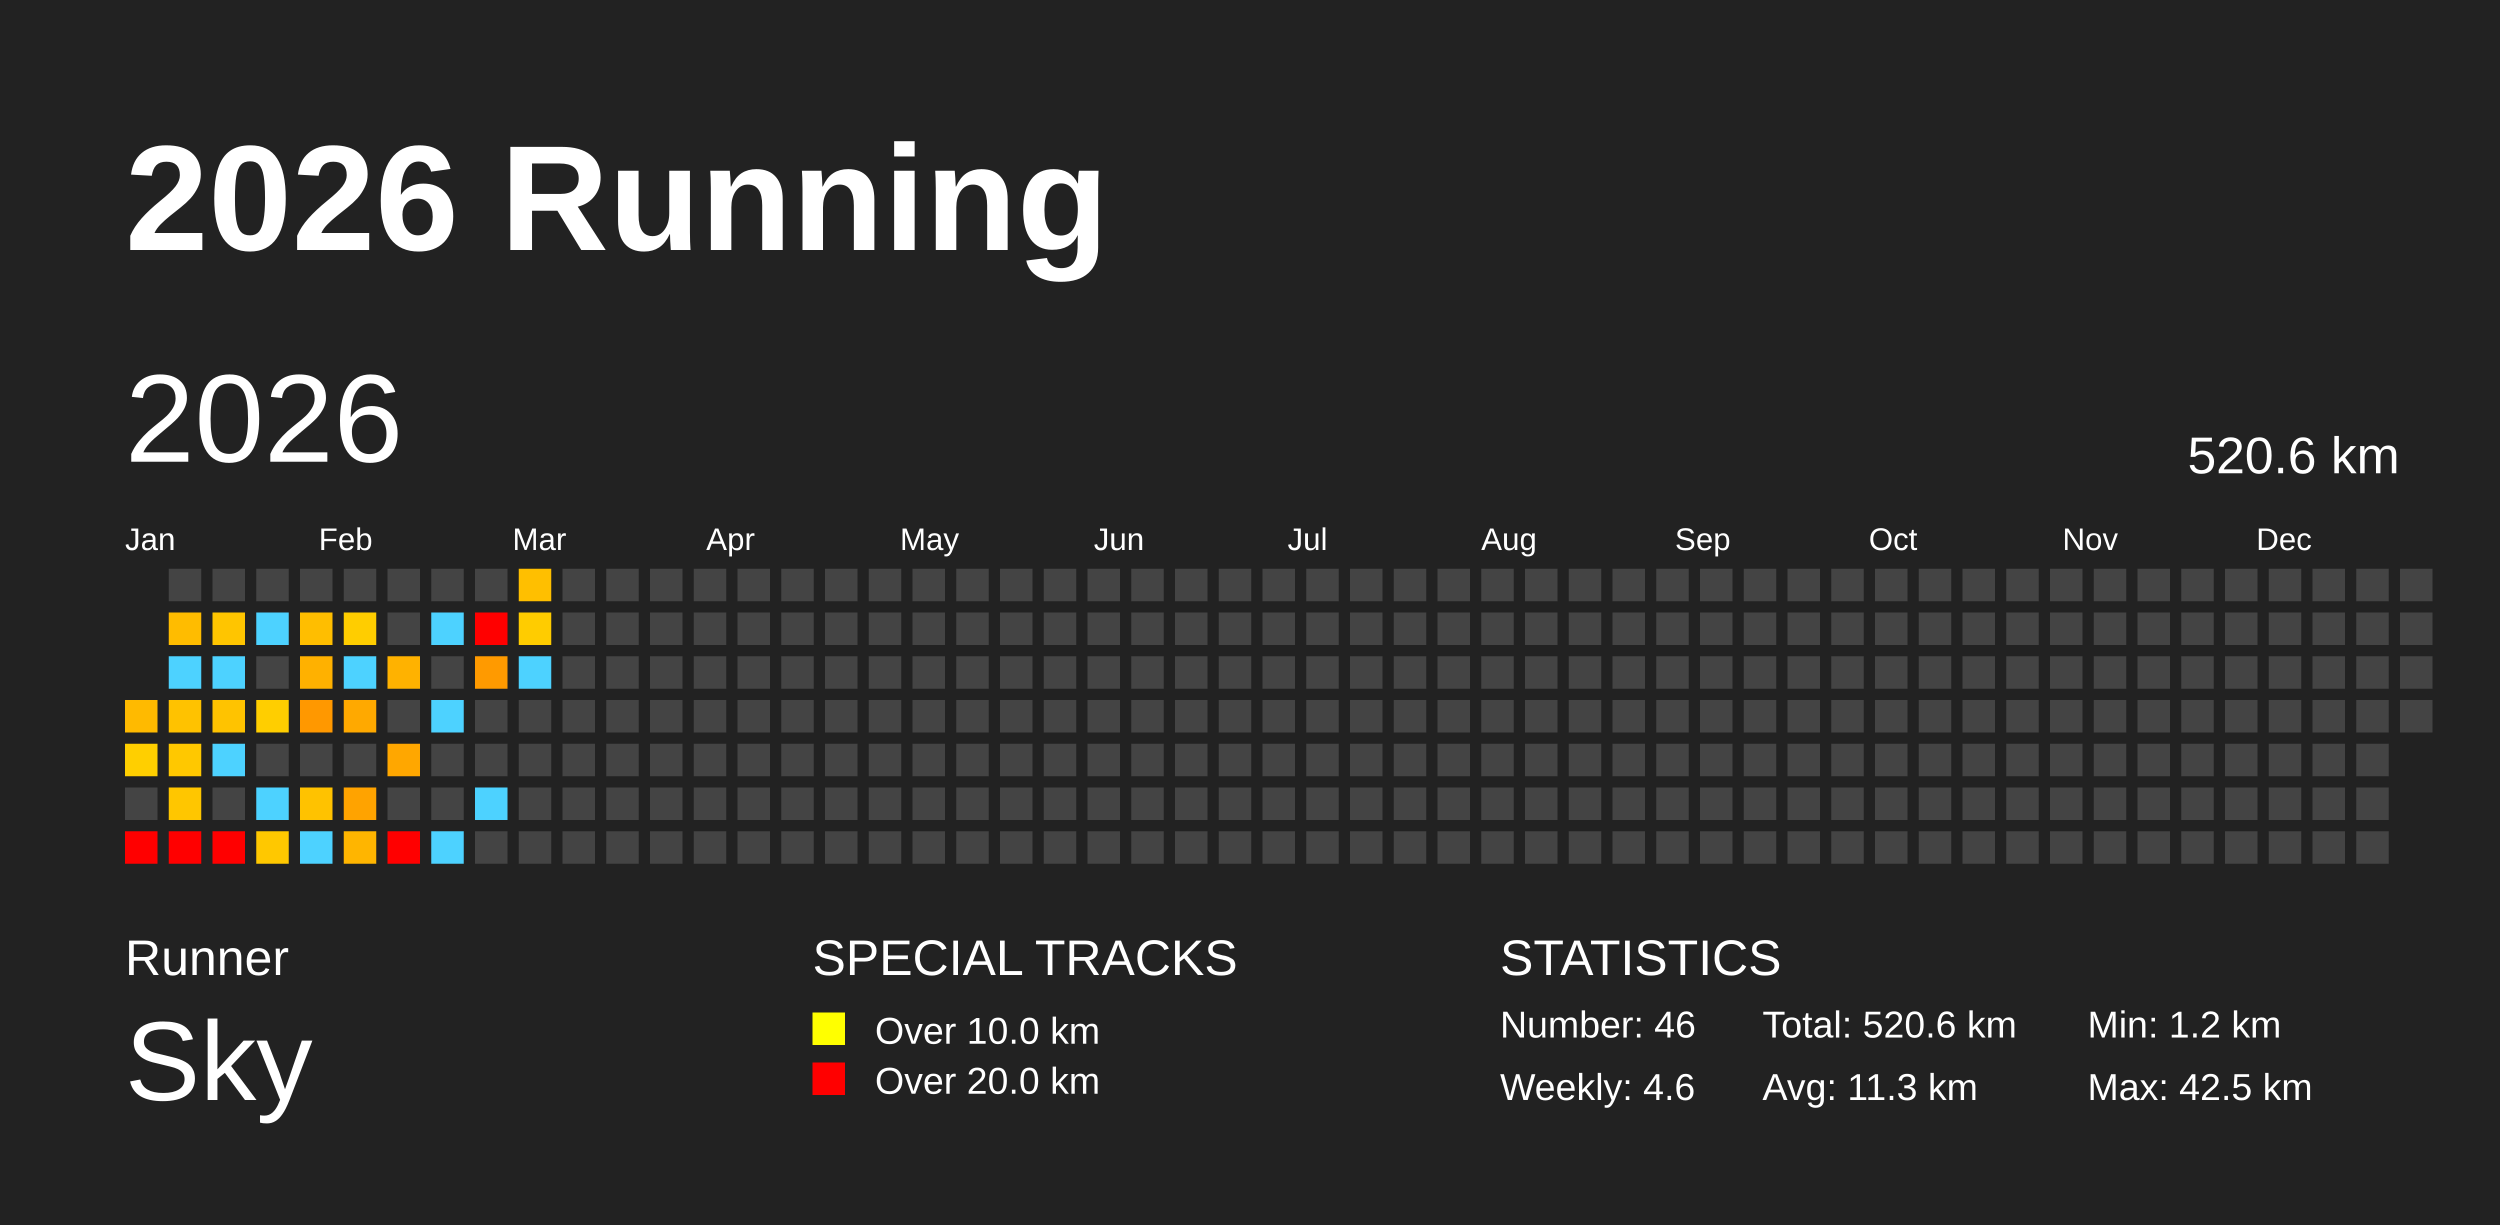
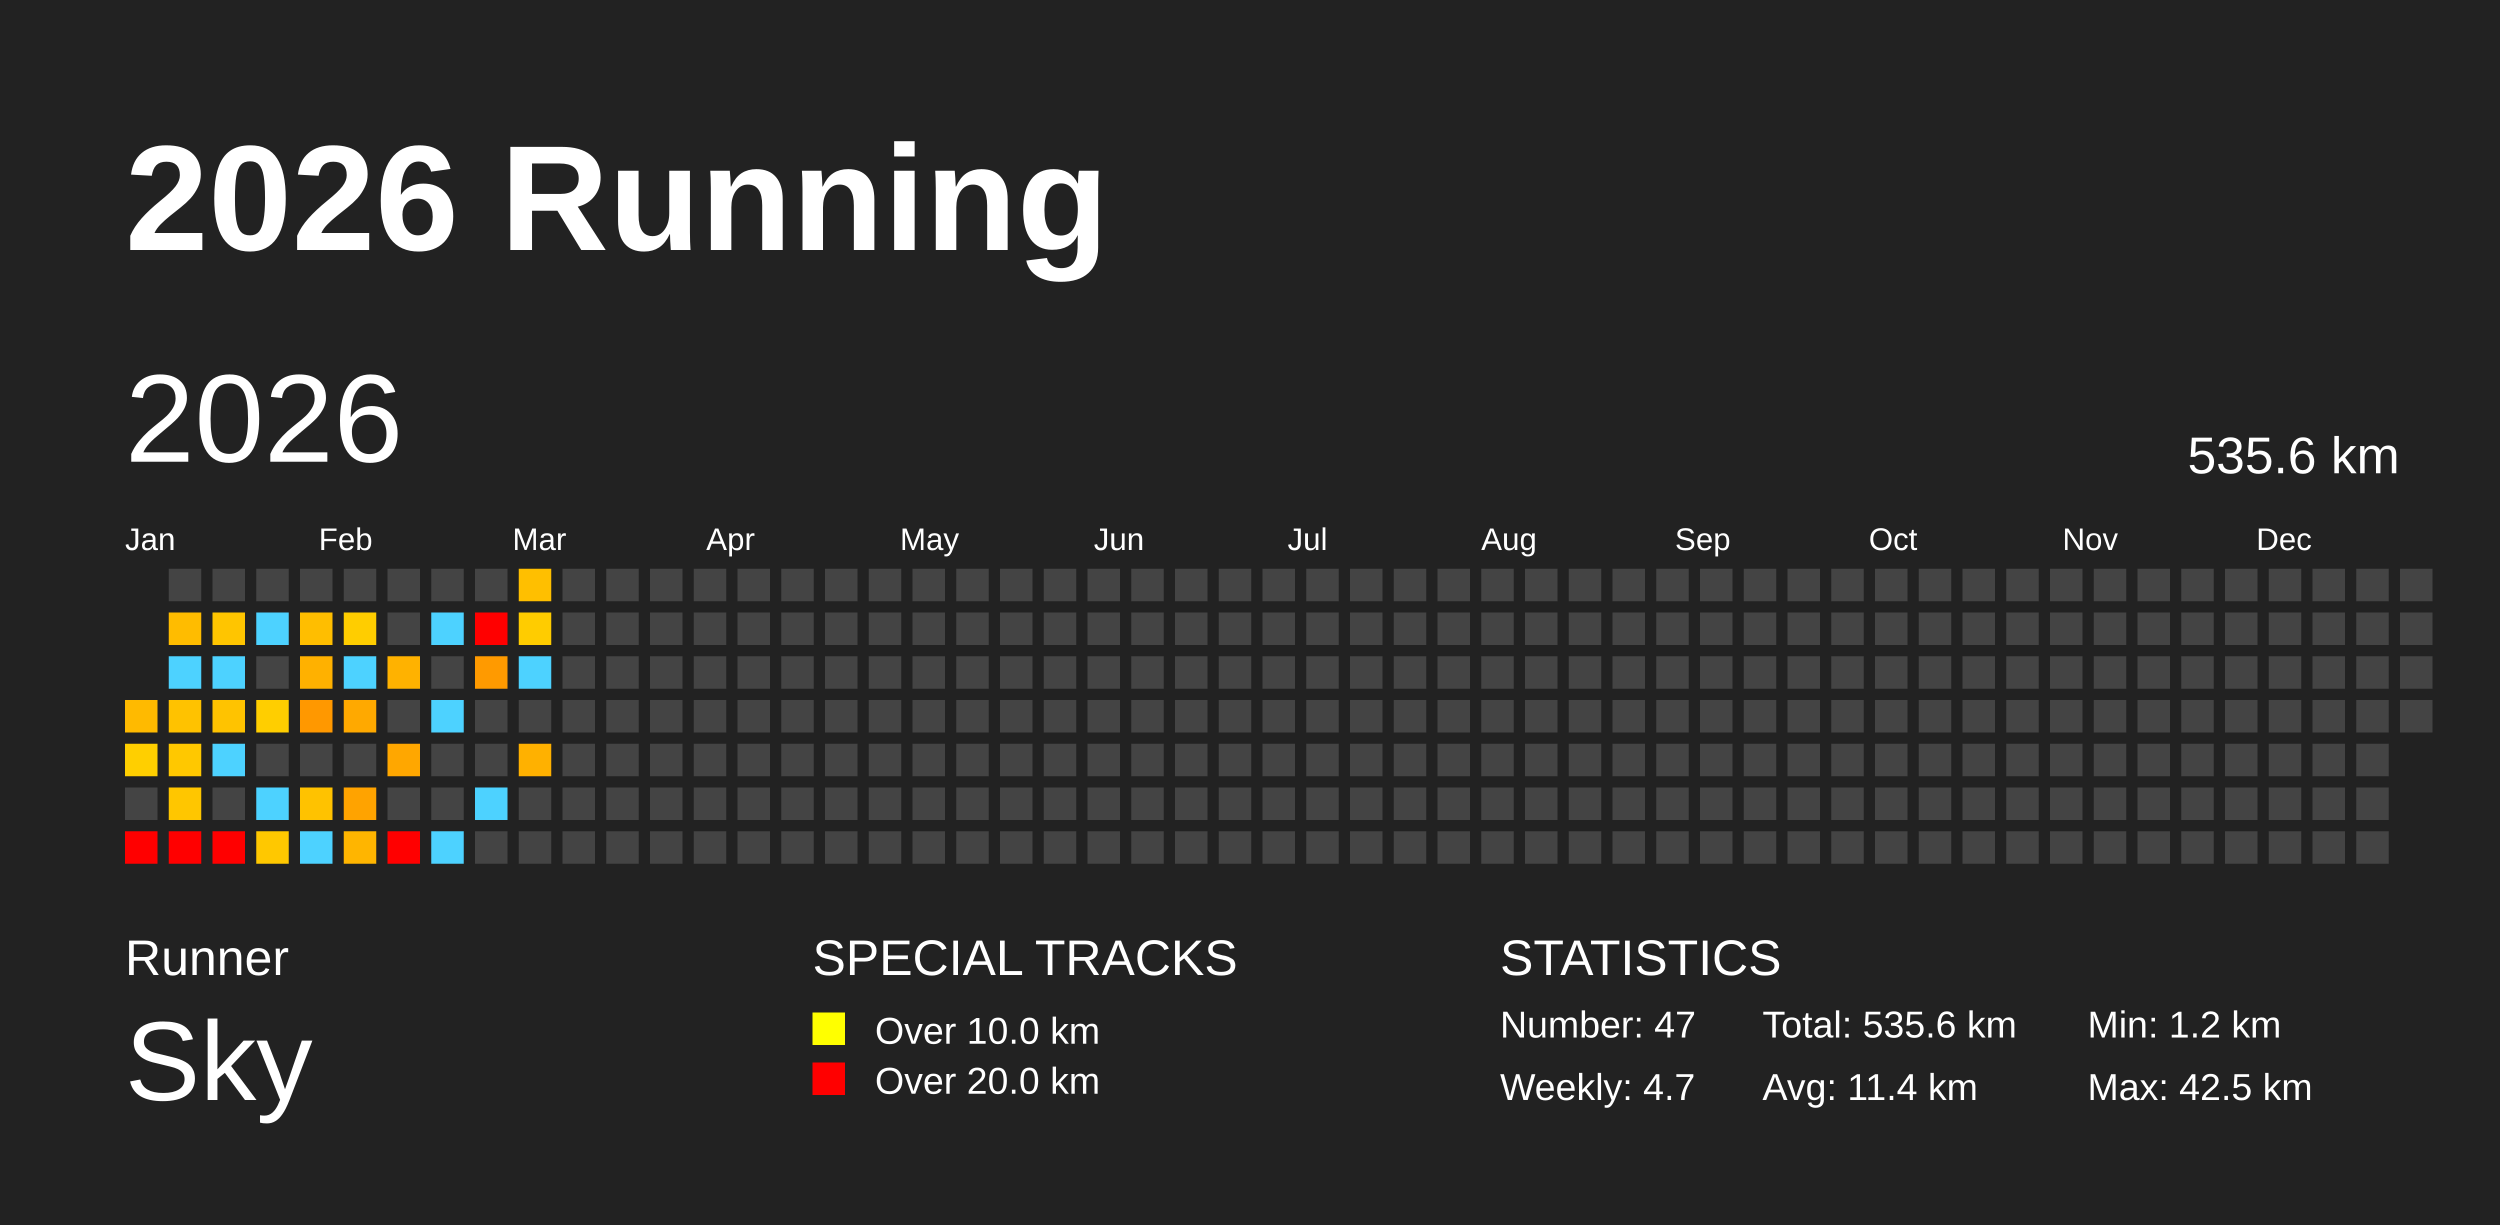
<svg xmlns="http://www.w3.org/2000/svg" baseProfile="full" height="98mm" version="1.1" viewBox="0,0,200,98" width="200mm">
  <defs />
  <rect fill="#222222" height="98" width="200" x="0" y="0" />
  <text fill="#FFFFFF" style="font-size:12px; font-family:Arial; font-weight:bold;" x="10" y="20">2026 Running</text>
  <text fill="#FFFFFF" style="font-size:4px; font-family:Arial" x="10" y="78">Runner</text>
  <text fill="#FFFFFF" style="font-size:9px; font-family:Arial" x="10" y="88">Sky</text>
  <text fill="#FFFFFF" style="font-size:4px; font-family:Arial" x="65" y="78">SPECIAL TRACKS</text>
  <rect fill="yellow" height="2.6" width="2.6" x="65" y="81" />
  <text fill="#FFFFFF" style="font-size:3px; font-family:Arial" x="70" y="83.5">Over 10.0 km</text>
  <rect fill="red" height="2.6" width="2.6" x="65" y="85" />
  <text fill="#FFFFFF" style="font-size:3px; font-family:Arial" x="70" y="87.5">Over 20.0 km</text>
  <text fill="#FFFFFF" style="font-size:4px; font-family:Arial" x="120" y="78">STATISTICS</text>
-   <text fill="#FFFFFF" style="font-size:3px; font-family:Arial" x="120" y="83">Number: 46</text>
-   <text fill="#FFFFFF" style="font-size:3px; font-family:Arial" x="120" y="88">Weekly: 4.6</text>
-   <text fill="#FFFFFF" style="font-size:3px; font-family:Arial" x="141" y="83">Total: 520.6 km</text>
-   <text fill="#FFFFFF" style="font-size:3px; font-family:Arial" x="141" y="88">Avg: 11.3 km</text>
+   <text fill="#FFFFFF" style="font-size:3px; font-family:Arial" x="120" y="83">Number: 47</text>
+   <text fill="#FFFFFF" style="font-size:3px; font-family:Arial" x="120" y="88">Weekly: 4.7</text>
+   <text fill="#FFFFFF" style="font-size:3px; font-family:Arial" x="141" y="83">Total: 535.6 km</text>
+   <text fill="#FFFFFF" style="font-size:3px; font-family:Arial" x="141" y="88">Avg: 11.4 km</text>
  <text fill="#FFFFFF" style="font-size:3px; font-family:Arial" x="167" y="83">Min: 1.2 km</text>
  <text fill="#FFFFFF" style="font-size:3px; font-family:Arial" x="167" y="88">Max: 42.5 km</text>
  <text dominant-baseline="hanging" fill="#FFFFFF" style="font-size:10.0px; font-family:Arial;" x="10" y="30">2026</text>
-   <text dominant-baseline="hanging" fill="#FFFFFF" style="font-size:4.125px; font-family:Arial;" x="175" y="35">520.6 km</text>
+   <text dominant-baseline="hanging" fill="#FFFFFF" style="font-size:4.125px; font-family:Arial;" x="175" y="35">535.6 km</text>
  <text fill="#FFFFFF" style="font-size:2.5px; font-family:Arial" x="10.0" y="44">Jan</text>
  <text fill="#FFFFFF" style="font-size:2.5px; font-family:Arial" x="25.5" y="44">Feb</text>
  <text fill="#FFFFFF" style="font-size:2.5px; font-family:Arial" x="41.0" y="44">Mar</text>
  <text fill="#FFFFFF" style="font-size:2.5px; font-family:Arial" x="56.5" y="44">Apr</text>
  <text fill="#FFFFFF" style="font-size:2.5px; font-family:Arial" x="72.0" y="44">May</text>
  <text fill="#FFFFFF" style="font-size:2.5px; font-family:Arial" x="87.5" y="44">Jun</text>
  <text fill="#FFFFFF" style="font-size:2.5px; font-family:Arial" x="103.0" y="44">Jul</text>
  <text fill="#FFFFFF" style="font-size:2.5px; font-family:Arial" x="118.5" y="44">Aug</text>
  <text fill="#FFFFFF" style="font-size:2.5px; font-family:Arial" x="134.0" y="44">Sep</text>
  <text fill="#FFFFFF" style="font-size:2.5px; font-family:Arial" x="149.5" y="44">Oct</text>
  <text fill="#FFFFFF" style="font-size:2.5px; font-family:Arial" x="165.0" y="44">Nov</text>
  <text fill="#FFFFFF" style="font-size:2.5px; font-family:Arial" x="180.5" y="44">Dec</text>
  <rect fill="#ffba00" height="2.6" width="2.6" x="10.0" y="56.0" />
  <rect fill="#ffcf00" height="2.6" width="2.6" x="10.0" y="59.5" />
  <rect fill="#444444" height="2.6" width="2.6" x="10.0" y="63.0" />
  <rect fill="red" height="2.6" width="2.6" x="10.0" y="66.5" />
  <rect fill="#444444" height="2.6" width="2.6" x="13.5" y="45.5" />
  <rect fill="#ffbc00" height="2.6" width="2.6" x="13.5" y="49.0" />
  <rect fill="#4dd2ff" height="2.6" width="2.6" x="13.5" y="52.5" />
  <rect fill="#ffc200" height="2.6" width="2.6" x="13.5" y="56.0" />
  <rect fill="#ffc800" height="2.6" width="2.6" x="13.5" y="59.5" />
  <rect fill="#ffc600" height="2.6" width="2.6" x="13.5" y="63.0" />
  <rect fill="red" height="2.6" width="2.6" x="13.5" y="66.5" />
  <rect fill="#444444" height="2.6" width="2.6" x="17.0" y="45.5" />
  <rect fill="#ffc500" height="2.6" width="2.6" x="17.0" y="49.0" />
  <rect fill="#4dd2ff" height="2.6" width="2.6" x="17.0" y="52.5" />
  <rect fill="#ffc300" height="2.6" width="2.6" x="17.0" y="56.0" />
  <rect fill="#4dd2ff" height="2.6" width="2.6" x="17.0" y="59.5" />
  <rect fill="#444444" height="2.6" width="2.6" x="17.0" y="63.0" />
  <rect fill="red" height="2.6" width="2.6" x="17.0" y="66.5" />
  <rect fill="#444444" height="2.6" width="2.6" x="20.5" y="45.5" />
  <rect fill="#4dd2ff" height="2.6" width="2.6" x="20.5" y="49.0" />
  <rect fill="#444444" height="2.6" width="2.6" x="20.5" y="52.5" />
  <rect fill="#ffce00" height="2.6" width="2.6" x="20.5" y="56.0" />
  <rect fill="#444444" height="2.6" width="2.6" x="20.5" y="59.5" />
  <rect fill="#4dd2ff" height="2.6" width="2.6" x="20.5" y="63.0" />
  <rect fill="#ffc800" height="2.6" width="2.6" x="20.5" y="66.5" />
  <rect fill="#444444" height="2.6" width="2.6" x="24.0" y="45.5" />
  <rect fill="#ffbe00" height="2.6" width="2.6" x="24.0" y="49.0" />
  <rect fill="#ffb100" height="2.6" width="2.6" x="24.0" y="52.5" />
  <rect fill="#ff9800" height="2.6" width="2.6" x="24.0" y="56.0" />
  <rect fill="#444444" height="2.6" width="2.6" x="24.0" y="59.5" />
  <rect fill="#ffc200" height="2.6" width="2.6" x="24.0" y="63.0" />
  <rect fill="#4dd2ff" height="2.6" width="2.6" x="24.0" y="66.5" />
  <rect fill="#444444" height="2.6" width="2.6" x="27.5" y="45.5" />
  <rect fill="#ffcd00" height="2.6" width="2.6" x="27.5" y="49.0" />
  <rect fill="#4dd2ff" height="2.6" width="2.6" x="27.5" y="52.5" />
  <rect fill="#ffa900" height="2.6" width="2.6" x="27.5" y="56.0" />
  <rect fill="#444444" height="2.6" width="2.6" x="27.5" y="59.5" />
  <rect fill="#ffa300" height="2.6" width="2.6" x="27.5" y="63.0" />
  <rect fill="#ffb500" height="2.6" width="2.6" x="27.5" y="66.5" />
  <rect fill="#444444" height="2.6" width="2.6" x="31.0" y="45.5" />
  <rect fill="#444444" height="2.6" width="2.6" x="31.0" y="49.0" />
  <rect fill="#ffb200" height="2.6" width="2.6" x="31.0" y="52.5" />
  <rect fill="#444444" height="2.6" width="2.6" x="31.0" y="56.0" />
  <rect fill="#ffa700" height="2.6" width="2.6" x="31.0" y="59.5" />
  <rect fill="#444444" height="2.6" width="2.6" x="31.0" y="63.0" />
  <rect fill="red" height="2.6" width="2.6" x="31.0" y="66.5" />
  <rect fill="#444444" height="2.6" width="2.6" x="34.5" y="45.5" />
  <rect fill="#4dd2ff" height="2.6" width="2.6" x="34.5" y="49.0" />
  <rect fill="#444444" height="2.6" width="2.6" x="34.5" y="52.5" />
  <rect fill="#4dd2ff" height="2.6" width="2.6" x="34.5" y="56.0" />
  <rect fill="#444444" height="2.6" width="2.6" x="34.5" y="59.5" />
  <rect fill="#444444" height="2.6" width="2.6" x="34.5" y="63.0" />
  <rect fill="#4dd2ff" height="2.6" width="2.6" x="34.5" y="66.5" />
  <rect fill="#444444" height="2.6" width="2.6" x="38.0" y="45.5" />
  <rect fill="red" height="2.6" width="2.6" x="38.0" y="49.0" />
  <rect fill="#ff9a00" height="2.6" width="2.6" x="38.0" y="52.5" />
  <rect fill="#444444" height="2.6" width="2.6" x="38.0" y="56.0" />
  <rect fill="#444444" height="2.6" width="2.6" x="38.0" y="59.5" />
  <rect fill="#4dd2ff" height="2.6" width="2.6" x="38.0" y="63.0" />
  <rect fill="#444444" height="2.6" width="2.6" x="38.0" y="66.5" />
  <rect fill="#ffbf00" height="2.6" width="2.6" x="41.5" y="45.5" />
  <rect fill="#ffcc00" height="2.6" width="2.6" x="41.5" y="49.0" />
  <rect fill="#4dd2ff" height="2.6" width="2.6" x="41.5" y="52.5" />
  <rect fill="#444444" height="2.6" width="2.6" x="41.5" y="56.0" />
-   <rect fill="#444444" height="2.6" width="2.6" x="41.5" y="59.5" />
+   <rect fill="#ffb100" height="2.6" width="2.6" x="41.5" y="59.5" />
  <rect fill="#444444" height="2.6" width="2.6" x="41.5" y="63.0" />
  <rect fill="#444444" height="2.6" width="2.6" x="41.5" y="66.5" />
  <rect fill="#444444" height="2.6" width="2.6" x="45.0" y="45.5" />
  <rect fill="#444444" height="2.6" width="2.6" x="45.0" y="49.0" />
  <rect fill="#444444" height="2.6" width="2.6" x="45.0" y="52.5" />
  <rect fill="#444444" height="2.6" width="2.6" x="45.0" y="56.0" />
  <rect fill="#444444" height="2.6" width="2.6" x="45.0" y="59.5" />
  <rect fill="#444444" height="2.6" width="2.6" x="45.0" y="63.0" />
  <rect fill="#444444" height="2.6" width="2.6" x="45.0" y="66.5" />
  <rect fill="#444444" height="2.6" width="2.6" x="48.5" y="45.5" />
  <rect fill="#444444" height="2.6" width="2.6" x="48.5" y="49.0" />
  <rect fill="#444444" height="2.6" width="2.6" x="48.5" y="52.5" />
  <rect fill="#444444" height="2.6" width="2.6" x="48.5" y="56.0" />
  <rect fill="#444444" height="2.6" width="2.6" x="48.5" y="59.5" />
  <rect fill="#444444" height="2.6" width="2.6" x="48.5" y="63.0" />
  <rect fill="#444444" height="2.6" width="2.6" x="48.5" y="66.5" />
  <rect fill="#444444" height="2.6" width="2.6" x="52.0" y="45.5" />
  <rect fill="#444444" height="2.6" width="2.6" x="52.0" y="49.0" />
  <rect fill="#444444" height="2.6" width="2.6" x="52.0" y="52.5" />
  <rect fill="#444444" height="2.6" width="2.6" x="52.0" y="56.0" />
  <rect fill="#444444" height="2.6" width="2.6" x="52.0" y="59.5" />
  <rect fill="#444444" height="2.6" width="2.6" x="52.0" y="63.0" />
  <rect fill="#444444" height="2.6" width="2.6" x="52.0" y="66.5" />
  <rect fill="#444444" height="2.6" width="2.6" x="55.5" y="45.5" />
  <rect fill="#444444" height="2.6" width="2.6" x="55.5" y="49.0" />
  <rect fill="#444444" height="2.6" width="2.6" x="55.5" y="52.5" />
  <rect fill="#444444" height="2.6" width="2.6" x="55.5" y="56.0" />
  <rect fill="#444444" height="2.6" width="2.6" x="55.5" y="59.5" />
  <rect fill="#444444" height="2.6" width="2.6" x="55.5" y="63.0" />
  <rect fill="#444444" height="2.6" width="2.6" x="55.5" y="66.5" />
  <rect fill="#444444" height="2.6" width="2.6" x="59.0" y="45.5" />
  <rect fill="#444444" height="2.6" width="2.6" x="59.0" y="49.0" />
  <rect fill="#444444" height="2.6" width="2.6" x="59.0" y="52.5" />
  <rect fill="#444444" height="2.6" width="2.6" x="59.0" y="56.0" />
  <rect fill="#444444" height="2.6" width="2.6" x="59.0" y="59.5" />
  <rect fill="#444444" height="2.6" width="2.6" x="59.0" y="63.0" />
  <rect fill="#444444" height="2.6" width="2.6" x="59.0" y="66.5" />
  <rect fill="#444444" height="2.6" width="2.6" x="62.5" y="45.5" />
  <rect fill="#444444" height="2.6" width="2.6" x="62.5" y="49.0" />
  <rect fill="#444444" height="2.6" width="2.6" x="62.5" y="52.5" />
  <rect fill="#444444" height="2.6" width="2.6" x="62.5" y="56.0" />
  <rect fill="#444444" height="2.6" width="2.6" x="62.5" y="59.5" />
  <rect fill="#444444" height="2.6" width="2.6" x="62.5" y="63.0" />
  <rect fill="#444444" height="2.6" width="2.6" x="62.5" y="66.5" />
  <rect fill="#444444" height="2.6" width="2.6" x="66.0" y="45.5" />
  <rect fill="#444444" height="2.6" width="2.6" x="66.0" y="49.0" />
  <rect fill="#444444" height="2.6" width="2.6" x="66.0" y="52.5" />
  <rect fill="#444444" height="2.6" width="2.6" x="66.0" y="56.0" />
  <rect fill="#444444" height="2.6" width="2.6" x="66.0" y="59.5" />
  <rect fill="#444444" height="2.6" width="2.6" x="66.0" y="63.0" />
  <rect fill="#444444" height="2.6" width="2.6" x="66.0" y="66.5" />
  <rect fill="#444444" height="2.6" width="2.6" x="69.5" y="45.5" />
  <rect fill="#444444" height="2.6" width="2.6" x="69.5" y="49.0" />
  <rect fill="#444444" height="2.6" width="2.6" x="69.5" y="52.5" />
  <rect fill="#444444" height="2.6" width="2.6" x="69.5" y="56.0" />
  <rect fill="#444444" height="2.6" width="2.6" x="69.5" y="59.5" />
  <rect fill="#444444" height="2.6" width="2.6" x="69.5" y="63.0" />
  <rect fill="#444444" height="2.6" width="2.6" x="69.5" y="66.5" />
  <rect fill="#444444" height="2.6" width="2.6" x="73.0" y="45.5" />
  <rect fill="#444444" height="2.6" width="2.6" x="73.0" y="49.0" />
  <rect fill="#444444" height="2.6" width="2.6" x="73.0" y="52.5" />
  <rect fill="#444444" height="2.6" width="2.6" x="73.0" y="56.0" />
  <rect fill="#444444" height="2.6" width="2.6" x="73.0" y="59.5" />
  <rect fill="#444444" height="2.6" width="2.6" x="73.0" y="63.0" />
  <rect fill="#444444" height="2.6" width="2.6" x="73.0" y="66.5" />
  <rect fill="#444444" height="2.6" width="2.6" x="76.5" y="45.5" />
  <rect fill="#444444" height="2.6" width="2.6" x="76.5" y="49.0" />
  <rect fill="#444444" height="2.6" width="2.6" x="76.5" y="52.5" />
  <rect fill="#444444" height="2.6" width="2.6" x="76.5" y="56.0" />
  <rect fill="#444444" height="2.6" width="2.6" x="76.5" y="59.5" />
  <rect fill="#444444" height="2.6" width="2.6" x="76.5" y="63.0" />
  <rect fill="#444444" height="2.6" width="2.6" x="76.5" y="66.5" />
  <rect fill="#444444" height="2.6" width="2.6" x="80.0" y="45.5" />
  <rect fill="#444444" height="2.6" width="2.6" x="80.0" y="49.0" />
  <rect fill="#444444" height="2.6" width="2.6" x="80.0" y="52.5" />
  <rect fill="#444444" height="2.6" width="2.6" x="80.0" y="56.0" />
  <rect fill="#444444" height="2.6" width="2.6" x="80.0" y="59.5" />
  <rect fill="#444444" height="2.6" width="2.6" x="80.0" y="63.0" />
  <rect fill="#444444" height="2.6" width="2.6" x="80.0" y="66.5" />
  <rect fill="#444444" height="2.6" width="2.6" x="83.5" y="45.5" />
  <rect fill="#444444" height="2.6" width="2.6" x="83.5" y="49.0" />
  <rect fill="#444444" height="2.6" width="2.6" x="83.5" y="52.5" />
  <rect fill="#444444" height="2.6" width="2.6" x="83.5" y="56.0" />
  <rect fill="#444444" height="2.6" width="2.6" x="83.5" y="59.5" />
  <rect fill="#444444" height="2.6" width="2.6" x="83.5" y="63.0" />
  <rect fill="#444444" height="2.6" width="2.6" x="83.5" y="66.5" />
  <rect fill="#444444" height="2.6" width="2.6" x="87.0" y="45.5" />
  <rect fill="#444444" height="2.6" width="2.6" x="87.0" y="49.0" />
  <rect fill="#444444" height="2.6" width="2.6" x="87.0" y="52.5" />
  <rect fill="#444444" height="2.6" width="2.6" x="87.0" y="56.0" />
  <rect fill="#444444" height="2.6" width="2.6" x="87.0" y="59.5" />
  <rect fill="#444444" height="2.6" width="2.6" x="87.0" y="63.0" />
  <rect fill="#444444" height="2.6" width="2.6" x="87.0" y="66.5" />
  <rect fill="#444444" height="2.6" width="2.6" x="90.5" y="45.5" />
  <rect fill="#444444" height="2.6" width="2.6" x="90.5" y="49.0" />
  <rect fill="#444444" height="2.6" width="2.6" x="90.5" y="52.5" />
  <rect fill="#444444" height="2.6" width="2.6" x="90.5" y="56.0" />
  <rect fill="#444444" height="2.6" width="2.6" x="90.5" y="59.5" />
  <rect fill="#444444" height="2.6" width="2.6" x="90.5" y="63.0" />
  <rect fill="#444444" height="2.6" width="2.6" x="90.5" y="66.5" />
  <rect fill="#444444" height="2.6" width="2.6" x="94.0" y="45.5" />
  <rect fill="#444444" height="2.6" width="2.6" x="94.0" y="49.0" />
  <rect fill="#444444" height="2.6" width="2.6" x="94.0" y="52.5" />
  <rect fill="#444444" height="2.6" width="2.6" x="94.0" y="56.0" />
  <rect fill="#444444" height="2.6" width="2.6" x="94.0" y="59.5" />
  <rect fill="#444444" height="2.6" width="2.6" x="94.0" y="63.0" />
  <rect fill="#444444" height="2.6" width="2.6" x="94.0" y="66.5" />
  <rect fill="#444444" height="2.6" width="2.6" x="97.5" y="45.5" />
  <rect fill="#444444" height="2.6" width="2.6" x="97.5" y="49.0" />
  <rect fill="#444444" height="2.6" width="2.6" x="97.5" y="52.5" />
  <rect fill="#444444" height="2.6" width="2.6" x="97.5" y="56.0" />
  <rect fill="#444444" height="2.6" width="2.6" x="97.5" y="59.5" />
  <rect fill="#444444" height="2.6" width="2.6" x="97.5" y="63.0" />
  <rect fill="#444444" height="2.6" width="2.6" x="97.5" y="66.5" />
  <rect fill="#444444" height="2.6" width="2.6" x="101.0" y="45.5" />
  <rect fill="#444444" height="2.6" width="2.6" x="101.0" y="49.0" />
  <rect fill="#444444" height="2.6" width="2.6" x="101.0" y="52.5" />
  <rect fill="#444444" height="2.6" width="2.6" x="101.0" y="56.0" />
  <rect fill="#444444" height="2.6" width="2.6" x="101.0" y="59.5" />
  <rect fill="#444444" height="2.6" width="2.6" x="101.0" y="63.0" />
  <rect fill="#444444" height="2.6" width="2.6" x="101.0" y="66.5" />
  <rect fill="#444444" height="2.6" width="2.6" x="104.5" y="45.5" />
  <rect fill="#444444" height="2.6" width="2.6" x="104.5" y="49.0" />
  <rect fill="#444444" height="2.6" width="2.6" x="104.5" y="52.5" />
  <rect fill="#444444" height="2.6" width="2.6" x="104.5" y="56.0" />
  <rect fill="#444444" height="2.6" width="2.6" x="104.5" y="59.5" />
  <rect fill="#444444" height="2.6" width="2.6" x="104.5" y="63.0" />
  <rect fill="#444444" height="2.6" width="2.6" x="104.5" y="66.5" />
  <rect fill="#444444" height="2.6" width="2.6" x="108.0" y="45.5" />
  <rect fill="#444444" height="2.6" width="2.6" x="108.0" y="49.0" />
  <rect fill="#444444" height="2.6" width="2.6" x="108.0" y="52.5" />
  <rect fill="#444444" height="2.6" width="2.6" x="108.0" y="56.0" />
  <rect fill="#444444" height="2.6" width="2.6" x="108.0" y="59.5" />
  <rect fill="#444444" height="2.6" width="2.6" x="108.0" y="63.0" />
  <rect fill="#444444" height="2.6" width="2.6" x="108.0" y="66.5" />
  <rect fill="#444444" height="2.6" width="2.6" x="111.5" y="45.5" />
  <rect fill="#444444" height="2.6" width="2.6" x="111.5" y="49.0" />
  <rect fill="#444444" height="2.6" width="2.6" x="111.5" y="52.5" />
  <rect fill="#444444" height="2.6" width="2.6" x="111.5" y="56.0" />
  <rect fill="#444444" height="2.6" width="2.6" x="111.5" y="59.5" />
  <rect fill="#444444" height="2.6" width="2.6" x="111.5" y="63.0" />
  <rect fill="#444444" height="2.6" width="2.6" x="111.5" y="66.5" />
  <rect fill="#444444" height="2.6" width="2.6" x="115.0" y="45.5" />
  <rect fill="#444444" height="2.6" width="2.6" x="115.0" y="49.0" />
  <rect fill="#444444" height="2.6" width="2.6" x="115.0" y="52.5" />
  <rect fill="#444444" height="2.6" width="2.6" x="115.0" y="56.0" />
  <rect fill="#444444" height="2.6" width="2.6" x="115.0" y="59.5" />
  <rect fill="#444444" height="2.6" width="2.6" x="115.0" y="63.0" />
  <rect fill="#444444" height="2.6" width="2.6" x="115.0" y="66.5" />
  <rect fill="#444444" height="2.6" width="2.6" x="118.5" y="45.5" />
  <rect fill="#444444" height="2.6" width="2.6" x="118.5" y="49.0" />
  <rect fill="#444444" height="2.6" width="2.6" x="118.5" y="52.5" />
  <rect fill="#444444" height="2.6" width="2.6" x="118.5" y="56.0" />
  <rect fill="#444444" height="2.6" width="2.6" x="118.5" y="59.5" />
  <rect fill="#444444" height="2.6" width="2.6" x="118.5" y="63.0" />
  <rect fill="#444444" height="2.6" width="2.6" x="118.5" y="66.5" />
  <rect fill="#444444" height="2.6" width="2.6" x="122.0" y="45.5" />
  <rect fill="#444444" height="2.6" width="2.6" x="122.0" y="49.0" />
  <rect fill="#444444" height="2.6" width="2.6" x="122.0" y="52.5" />
  <rect fill="#444444" height="2.6" width="2.6" x="122.0" y="56.0" />
  <rect fill="#444444" height="2.6" width="2.6" x="122.0" y="59.5" />
  <rect fill="#444444" height="2.6" width="2.6" x="122.0" y="63.0" />
  <rect fill="#444444" height="2.6" width="2.6" x="122.0" y="66.5" />
  <rect fill="#444444" height="2.6" width="2.6" x="125.5" y="45.5" />
  <rect fill="#444444" height="2.6" width="2.6" x="125.5" y="49.0" />
  <rect fill="#444444" height="2.6" width="2.6" x="125.5" y="52.5" />
  <rect fill="#444444" height="2.6" width="2.6" x="125.5" y="56.0" />
  <rect fill="#444444" height="2.6" width="2.6" x="125.5" y="59.5" />
  <rect fill="#444444" height="2.6" width="2.6" x="125.5" y="63.0" />
  <rect fill="#444444" height="2.6" width="2.6" x="125.5" y="66.5" />
  <rect fill="#444444" height="2.6" width="2.6" x="129.0" y="45.5" />
  <rect fill="#444444" height="2.6" width="2.6" x="129.0" y="49.0" />
  <rect fill="#444444" height="2.6" width="2.6" x="129.0" y="52.5" />
  <rect fill="#444444" height="2.6" width="2.6" x="129.0" y="56.0" />
  <rect fill="#444444" height="2.6" width="2.6" x="129.0" y="59.5" />
  <rect fill="#444444" height="2.6" width="2.6" x="129.0" y="63.0" />
  <rect fill="#444444" height="2.6" width="2.6" x="129.0" y="66.5" />
  <rect fill="#444444" height="2.6" width="2.6" x="132.5" y="45.5" />
  <rect fill="#444444" height="2.6" width="2.6" x="132.5" y="49.0" />
  <rect fill="#444444" height="2.6" width="2.6" x="132.5" y="52.5" />
  <rect fill="#444444" height="2.6" width="2.6" x="132.5" y="56.0" />
  <rect fill="#444444" height="2.6" width="2.6" x="132.5" y="59.5" />
  <rect fill="#444444" height="2.6" width="2.6" x="132.5" y="63.0" />
  <rect fill="#444444" height="2.6" width="2.6" x="132.5" y="66.5" />
  <rect fill="#444444" height="2.6" width="2.6" x="136.0" y="45.5" />
  <rect fill="#444444" height="2.6" width="2.6" x="136.0" y="49.0" />
  <rect fill="#444444" height="2.6" width="2.6" x="136.0" y="52.5" />
  <rect fill="#444444" height="2.6" width="2.6" x="136.0" y="56.0" />
  <rect fill="#444444" height="2.6" width="2.6" x="136.0" y="59.5" />
  <rect fill="#444444" height="2.6" width="2.6" x="136.0" y="63.0" />
  <rect fill="#444444" height="2.6" width="2.6" x="136.0" y="66.5" />
  <rect fill="#444444" height="2.6" width="2.6" x="139.5" y="45.5" />
  <rect fill="#444444" height="2.6" width="2.6" x="139.5" y="49.0" />
  <rect fill="#444444" height="2.6" width="2.6" x="139.5" y="52.5" />
  <rect fill="#444444" height="2.6" width="2.6" x="139.5" y="56.0" />
  <rect fill="#444444" height="2.6" width="2.6" x="139.5" y="59.5" />
  <rect fill="#444444" height="2.6" width="2.6" x="139.5" y="63.0" />
  <rect fill="#444444" height="2.6" width="2.6" x="139.5" y="66.5" />
  <rect fill="#444444" height="2.6" width="2.6" x="143.0" y="45.5" />
  <rect fill="#444444" height="2.6" width="2.6" x="143.0" y="49.0" />
  <rect fill="#444444" height="2.6" width="2.6" x="143.0" y="52.5" />
  <rect fill="#444444" height="2.6" width="2.6" x="143.0" y="56.0" />
  <rect fill="#444444" height="2.6" width="2.6" x="143.0" y="59.5" />
  <rect fill="#444444" height="2.6" width="2.6" x="143.0" y="63.0" />
  <rect fill="#444444" height="2.6" width="2.6" x="143.0" y="66.5" />
  <rect fill="#444444" height="2.6" width="2.6" x="146.5" y="45.5" />
  <rect fill="#444444" height="2.6" width="2.6" x="146.5" y="49.0" />
  <rect fill="#444444" height="2.6" width="2.6" x="146.5" y="52.5" />
  <rect fill="#444444" height="2.6" width="2.6" x="146.5" y="56.0" />
  <rect fill="#444444" height="2.6" width="2.6" x="146.5" y="59.5" />
  <rect fill="#444444" height="2.6" width="2.6" x="146.5" y="63.0" />
  <rect fill="#444444" height="2.6" width="2.6" x="146.5" y="66.5" />
  <rect fill="#444444" height="2.6" width="2.6" x="150.0" y="45.5" />
  <rect fill="#444444" height="2.6" width="2.6" x="150.0" y="49.0" />
  <rect fill="#444444" height="2.6" width="2.6" x="150.0" y="52.5" />
  <rect fill="#444444" height="2.6" width="2.6" x="150.0" y="56.0" />
  <rect fill="#444444" height="2.6" width="2.6" x="150.0" y="59.5" />
  <rect fill="#444444" height="2.6" width="2.6" x="150.0" y="63.0" />
  <rect fill="#444444" height="2.6" width="2.6" x="150.0" y="66.5" />
  <rect fill="#444444" height="2.6" width="2.6" x="153.5" y="45.5" />
  <rect fill="#444444" height="2.6" width="2.6" x="153.5" y="49.0" />
  <rect fill="#444444" height="2.6" width="2.6" x="153.5" y="52.5" />
  <rect fill="#444444" height="2.6" width="2.6" x="153.5" y="56.0" />
  <rect fill="#444444" height="2.6" width="2.6" x="153.5" y="59.5" />
  <rect fill="#444444" height="2.6" width="2.6" x="153.5" y="63.0" />
  <rect fill="#444444" height="2.6" width="2.6" x="153.5" y="66.5" />
  <rect fill="#444444" height="2.6" width="2.6" x="157.0" y="45.5" />
  <rect fill="#444444" height="2.6" width="2.6" x="157.0" y="49.0" />
  <rect fill="#444444" height="2.6" width="2.6" x="157.0" y="52.5" />
  <rect fill="#444444" height="2.6" width="2.6" x="157.0" y="56.0" />
  <rect fill="#444444" height="2.6" width="2.6" x="157.0" y="59.5" />
  <rect fill="#444444" height="2.6" width="2.6" x="157.0" y="63.0" />
  <rect fill="#444444" height="2.6" width="2.6" x="157.0" y="66.5" />
  <rect fill="#444444" height="2.6" width="2.6" x="160.5" y="45.5" />
  <rect fill="#444444" height="2.6" width="2.6" x="160.5" y="49.0" />
  <rect fill="#444444" height="2.6" width="2.6" x="160.5" y="52.5" />
  <rect fill="#444444" height="2.6" width="2.6" x="160.5" y="56.0" />
  <rect fill="#444444" height="2.6" width="2.6" x="160.5" y="59.5" />
  <rect fill="#444444" height="2.6" width="2.6" x="160.5" y="63.0" />
  <rect fill="#444444" height="2.6" width="2.6" x="160.5" y="66.5" />
  <rect fill="#444444" height="2.6" width="2.6" x="164.0" y="45.5" />
  <rect fill="#444444" height="2.6" width="2.6" x="164.0" y="49.0" />
  <rect fill="#444444" height="2.6" width="2.6" x="164.0" y="52.5" />
  <rect fill="#444444" height="2.6" width="2.6" x="164.0" y="56.0" />
  <rect fill="#444444" height="2.6" width="2.6" x="164.0" y="59.5" />
  <rect fill="#444444" height="2.6" width="2.6" x="164.0" y="63.0" />
  <rect fill="#444444" height="2.6" width="2.6" x="164.0" y="66.5" />
  <rect fill="#444444" height="2.6" width="2.6" x="167.5" y="45.5" />
  <rect fill="#444444" height="2.6" width="2.6" x="167.5" y="49.0" />
  <rect fill="#444444" height="2.6" width="2.6" x="167.5" y="52.5" />
  <rect fill="#444444" height="2.6" width="2.6" x="167.5" y="56.0" />
  <rect fill="#444444" height="2.6" width="2.6" x="167.5" y="59.5" />
  <rect fill="#444444" height="2.6" width="2.6" x="167.5" y="63.0" />
  <rect fill="#444444" height="2.6" width="2.6" x="167.5" y="66.5" />
  <rect fill="#444444" height="2.6" width="2.6" x="171.0" y="45.5" />
  <rect fill="#444444" height="2.6" width="2.6" x="171.0" y="49.0" />
  <rect fill="#444444" height="2.6" width="2.6" x="171.0" y="52.5" />
  <rect fill="#444444" height="2.6" width="2.6" x="171.0" y="56.0" />
  <rect fill="#444444" height="2.6" width="2.6" x="171.0" y="59.5" />
  <rect fill="#444444" height="2.6" width="2.6" x="171.0" y="63.0" />
  <rect fill="#444444" height="2.6" width="2.6" x="171.0" y="66.5" />
  <rect fill="#444444" height="2.6" width="2.6" x="174.5" y="45.5" />
  <rect fill="#444444" height="2.6" width="2.6" x="174.5" y="49.0" />
  <rect fill="#444444" height="2.6" width="2.6" x="174.5" y="52.5" />
  <rect fill="#444444" height="2.6" width="2.6" x="174.5" y="56.0" />
  <rect fill="#444444" height="2.6" width="2.6" x="174.5" y="59.5" />
  <rect fill="#444444" height="2.6" width="2.6" x="174.5" y="63.0" />
  <rect fill="#444444" height="2.6" width="2.6" x="174.5" y="66.5" />
  <rect fill="#444444" height="2.6" width="2.6" x="178.0" y="45.5" />
  <rect fill="#444444" height="2.6" width="2.6" x="178.0" y="49.0" />
  <rect fill="#444444" height="2.6" width="2.6" x="178.0" y="52.5" />
  <rect fill="#444444" height="2.6" width="2.6" x="178.0" y="56.0" />
  <rect fill="#444444" height="2.6" width="2.6" x="178.0" y="59.5" />
  <rect fill="#444444" height="2.6" width="2.6" x="178.0" y="63.0" />
  <rect fill="#444444" height="2.6" width="2.6" x="178.0" y="66.5" />
  <rect fill="#444444" height="2.6" width="2.6" x="181.5" y="45.5" />
  <rect fill="#444444" height="2.6" width="2.6" x="181.5" y="49.0" />
  <rect fill="#444444" height="2.6" width="2.6" x="181.5" y="52.5" />
  <rect fill="#444444" height="2.6" width="2.6" x="181.5" y="56.0" />
  <rect fill="#444444" height="2.6" width="2.6" x="181.5" y="59.5" />
  <rect fill="#444444" height="2.6" width="2.6" x="181.5" y="63.0" />
  <rect fill="#444444" height="2.6" width="2.6" x="181.5" y="66.5" />
  <rect fill="#444444" height="2.6" width="2.6" x="185.0" y="45.5" />
  <rect fill="#444444" height="2.6" width="2.6" x="185.0" y="49.0" />
  <rect fill="#444444" height="2.6" width="2.6" x="185.0" y="52.5" />
  <rect fill="#444444" height="2.6" width="2.6" x="185.0" y="56.0" />
  <rect fill="#444444" height="2.6" width="2.6" x="185.0" y="59.5" />
  <rect fill="#444444" height="2.6" width="2.6" x="185.0" y="63.0" />
  <rect fill="#444444" height="2.6" width="2.6" x="185.0" y="66.5" />
  <rect fill="#444444" height="2.6" width="2.6" x="188.5" y="45.5" />
  <rect fill="#444444" height="2.6" width="2.6" x="188.5" y="49.0" />
  <rect fill="#444444" height="2.6" width="2.6" x="188.5" y="52.5" />
  <rect fill="#444444" height="2.6" width="2.6" x="188.5" y="56.0" />
  <rect fill="#444444" height="2.6" width="2.6" x="188.5" y="59.5" />
  <rect fill="#444444" height="2.6" width="2.6" x="188.5" y="63.0" />
  <rect fill="#444444" height="2.6" width="2.6" x="188.5" y="66.5" />
  <rect fill="#444444" height="2.6" width="2.6" x="192.0" y="45.5" />
  <rect fill="#444444" height="2.6" width="2.6" x="192.0" y="49.0" />
  <rect fill="#444444" height="2.6" width="2.6" x="192.0" y="52.5" />
  <rect fill="#444444" height="2.6" width="2.6" x="192.0" y="56.0" />
</svg>
